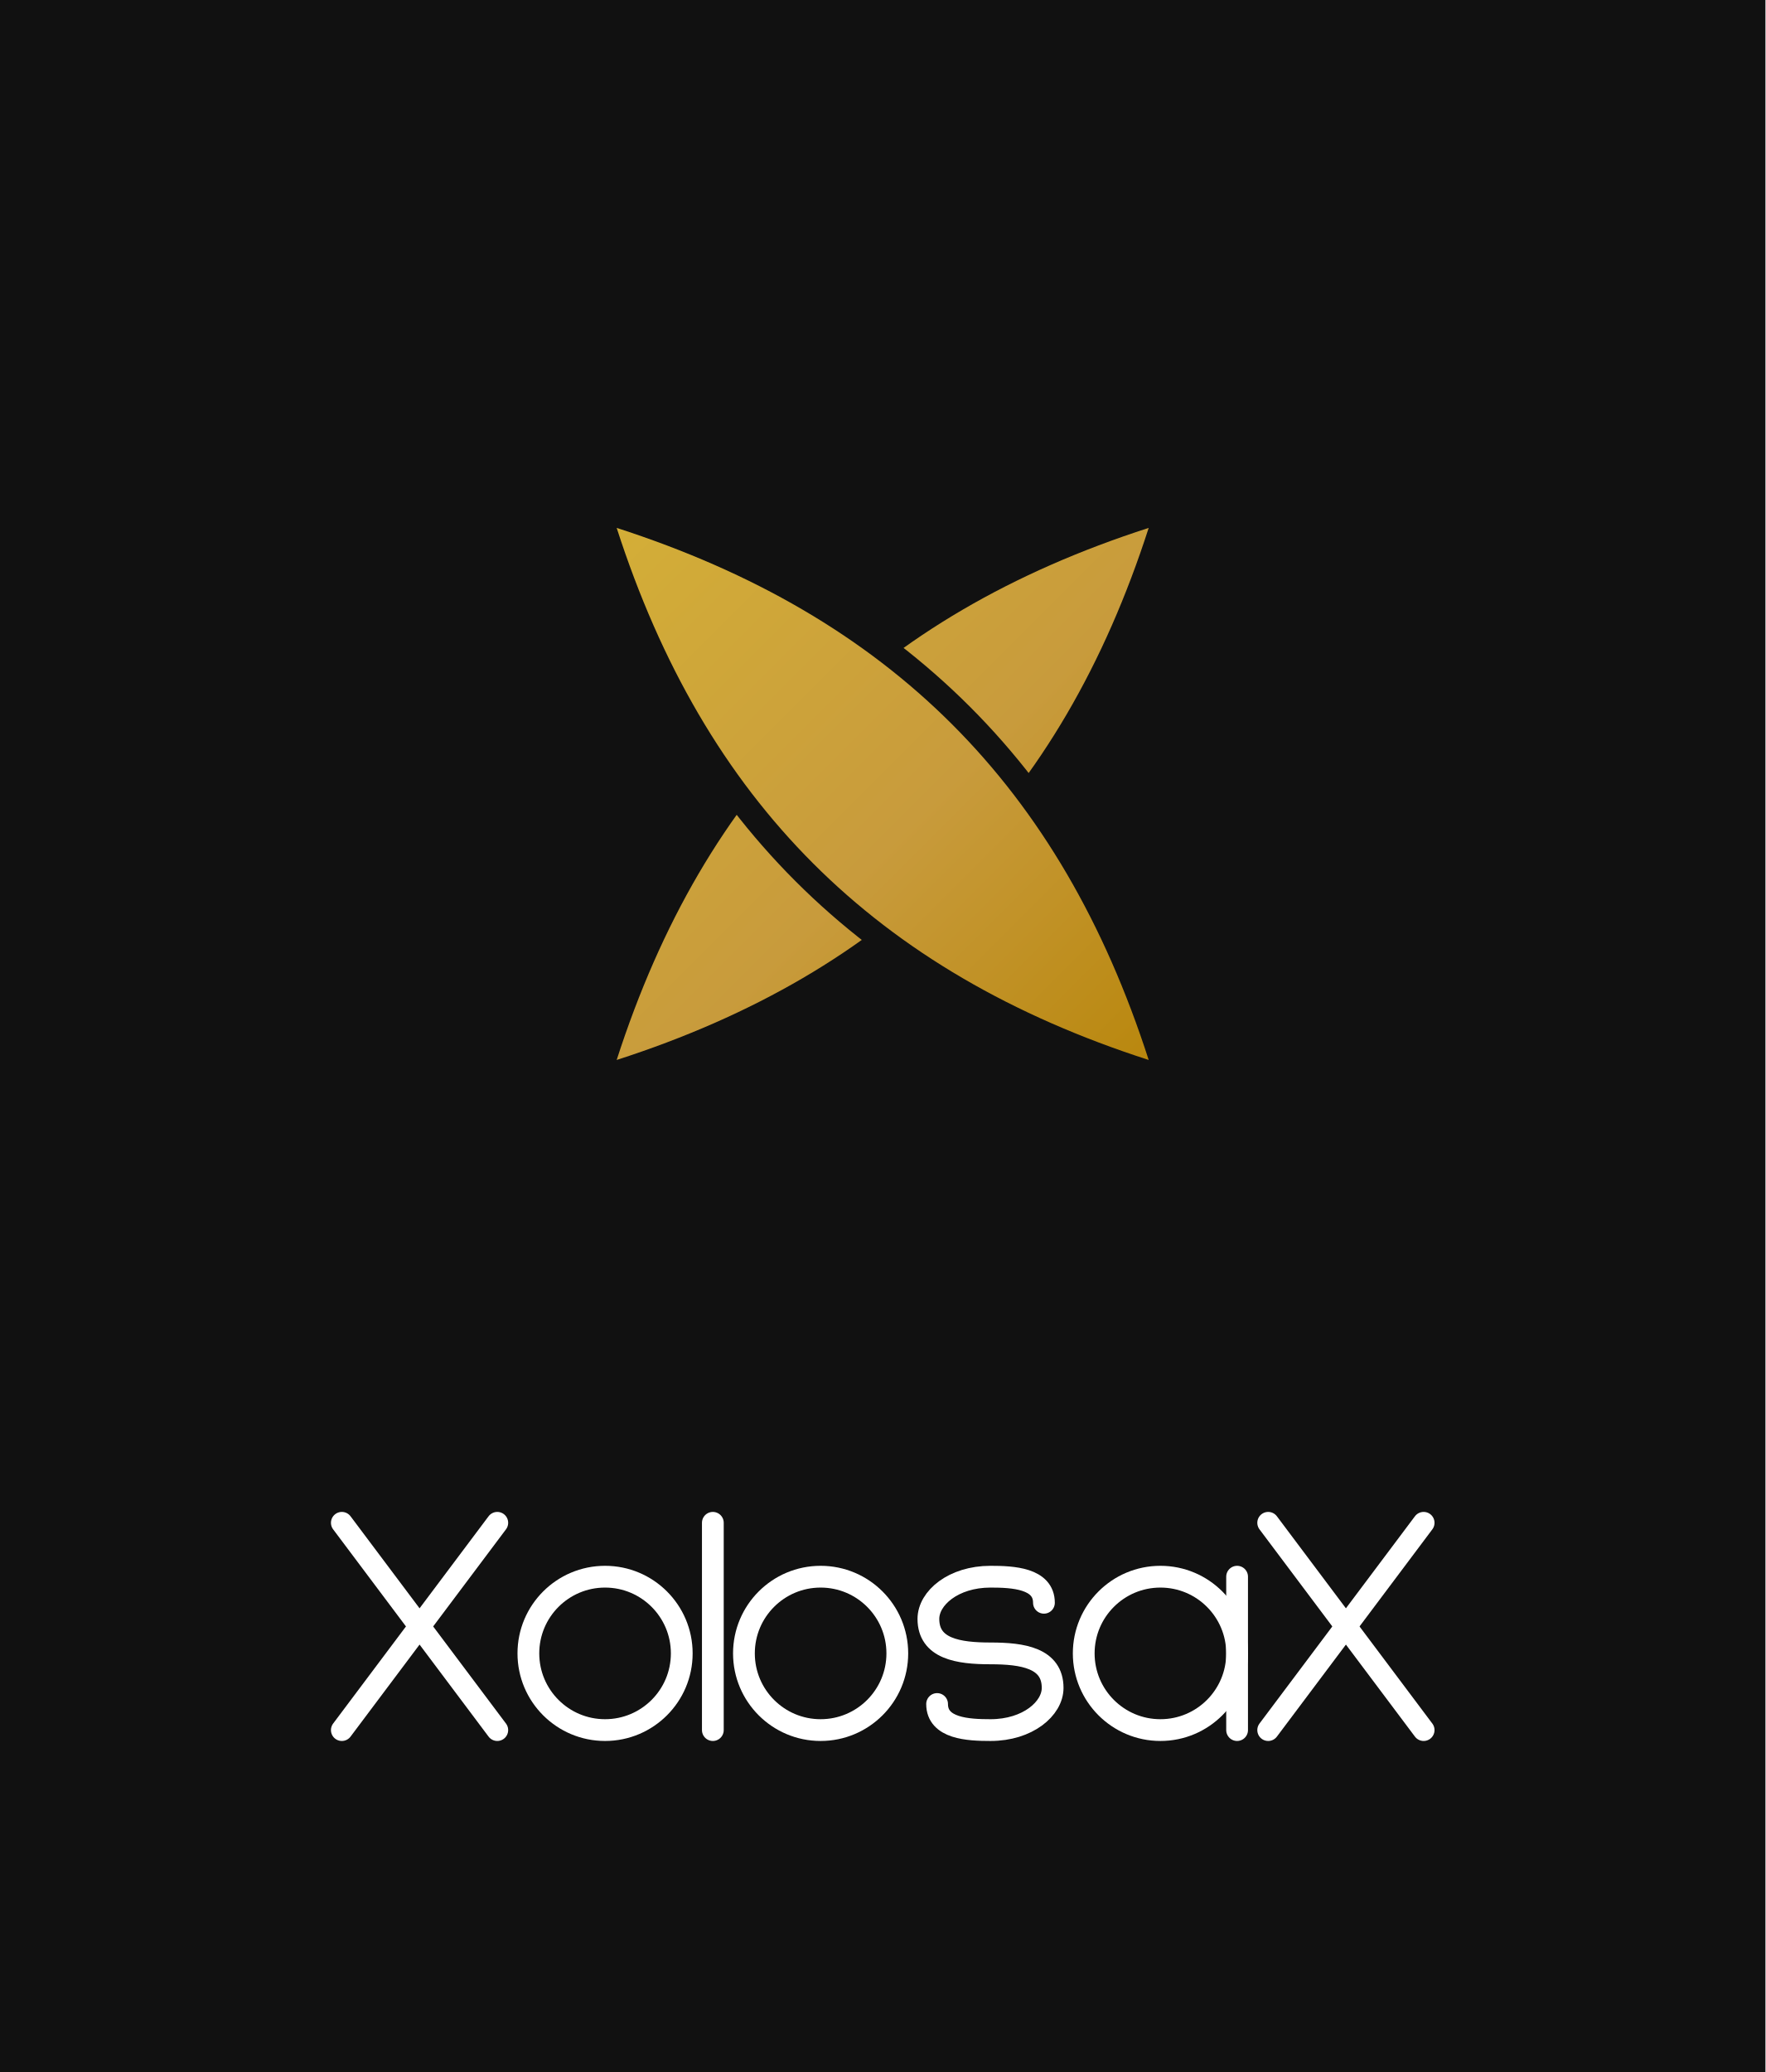
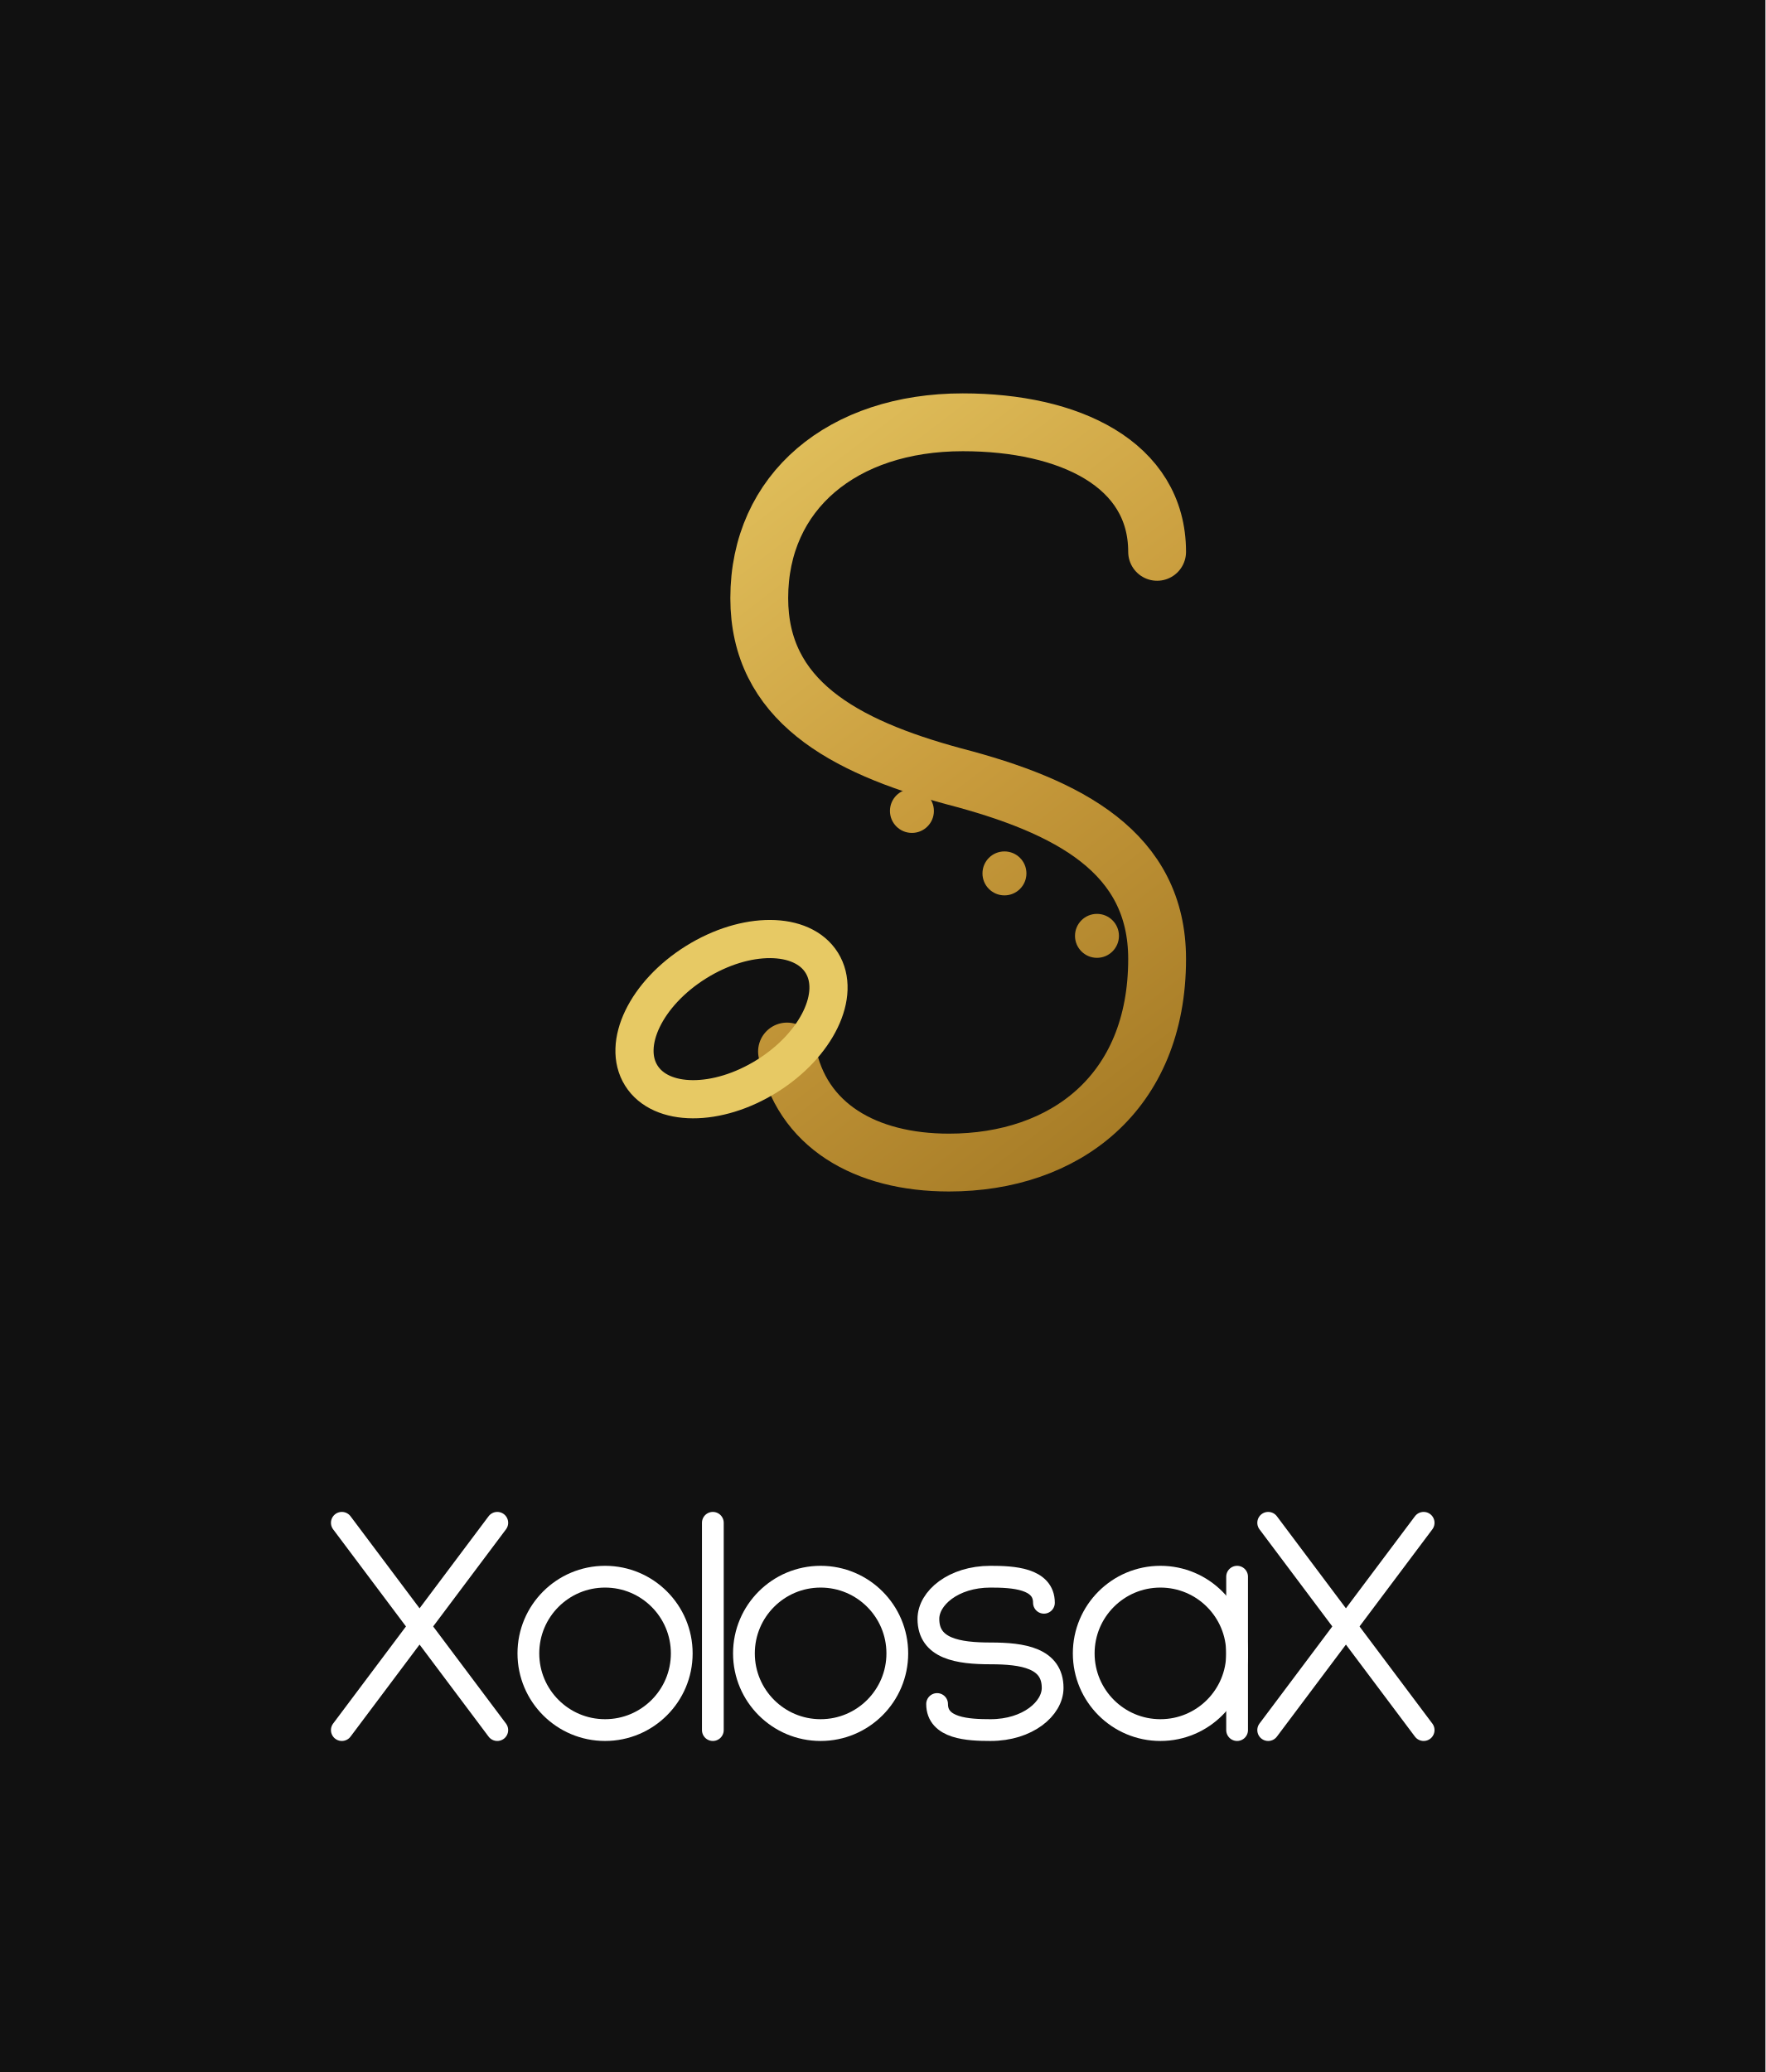
<svg xmlns="http://www.w3.org/2000/svg" viewBox="0 0 411.4 482.8" width="411.4" height="482.8" role="img" aria-label="XolosaX">
  <rect width="411.4" height="482.8" fill="#111111" />
  <g transform="translate(70,70)">
    <g transform="translate(20.7,0) scale(0.4492)">
      <defs>
-         <linearGradient id="lgvd" x1="110" y1="110" x2="402" y2="402" gradientUnits="userSpaceOnUse">
-           <stop offset="0" stop-color="#D4AF37" />
-           <stop offset="0.55" stop-color="#C89B3C" />
-           <stop offset="1" stop-color="#B8860B" />
+         <linearGradient id="lgvd" x1="120" y1="90" x2="380" y2="430" gradientUnits="userSpaceOnUse">
+           <stop offset="0" stop-color="#E7C964" />
+           <stop offset="0.5" stop-color="#C89B3C" />
+           <stop offset="1" stop-color="#9D7320" />
        </linearGradient>
-         <mask id="m_lgvd">
-           <rect width="512" height="512" fill="#fff" />
-           <path d="M118.00,118.00 C163.76,259.92 252.08,348.24 394.00,394.00 C348.24,252.08 259.92,163.76 118.00,118.00 Z" fill="#000" stroke="#000" stroke-width="26" />
-         </mask>
      </defs>
-       <path d="M394.00,118.00 C252.08,163.76 163.76,252.08 118.00,394.00 C259.92,348.24 348.24,259.92 394.00,118.00 Z" fill="url(#lgvd)" mask="url(#m_lgvd)" />
-       <path d="M118.00,118.00 C163.76,259.92 252.08,348.24 394.00,394.00 C348.24,252.08 259.92,163.76 118.00,118.00 Z" fill="url(#lgvd)" />
+       <g transform="translate(-9.63,-59.18) scale(1.2)">
+         <path d="M340,158 C340,120 302,102 256,102 C204,102 168,132 168,178 C168,222 204,242 252,255 C302,268 340,288 340,334 C340,392 300,422 250,422 C214,422 186,406 180,374" fill="none" stroke="url(#lgvd)" stroke-width="25" stroke-linecap="round" stroke-linejoin="round" />
+         <g transform="translate(156,360) rotate(-32)">
+           <ellipse cx="0" cy="0" rx="46" ry="29" fill="none" stroke="url(#lgvd)" stroke-width="16.5" />
+         </g>
+         <circle cx="234" cy="270" r="9.5" fill="url(#lgvd)" />
+         <circle cx="274" cy="297" r="9.5" fill="url(#lgvd)" />
+         <circle cx="314" cy="324" r="9.5" fill="url(#lgvd)" />
+       </g>
    </g>
    <g transform="translate(0.0,280.0) scale(0.2415)">
      <g transform="translate(40,0)" fill="none" stroke="#FFFFFF" stroke-width="21" stroke-linecap="round" stroke-linejoin="round">
        <g transform="translate(0,0)">
          <path d="M0,20 L150,220" />
          <path d="M0,220 L150,20" />
        </g>
        <g transform="translate(180,0)">
          <circle cx="74" cy="146" r="74" fill="none" />
        </g>
        <g transform="translate(358,0)">
          <path d="M0,20 L0,220" />
        </g>
        <g transform="translate(388,0)">
          <circle cx="74" cy="146" r="74" fill="none" />
        </g>
        <g transform="translate(566,0)">
          <path d="M 111.49,97.16 C 111.49,73.48 81.52,72 59.94,72 C 23.98,72 0,92.72 0,112.7 C 0,141.56 28.77,146 59.94,146 C 91.11,146 119.88,150.44 119.88,179.3 C 119.88,199.28 95.9,220 59.94,220 C 38.36,220 8.39,218.52 8.39,194.84" fill="none" />
        </g>
        <g transform="translate(715.88,0)">
          <circle cx="74" cy="146" r="74" fill="none" />
          <path d="M148,72 L148,220" />
        </g>
        <g transform="translate(893.88,0)">
          <path d="M0,20 L150,220" />
          <path d="M0,220 L150,20" />
        </g>
      </g>
    </g>
  </g>
</svg>
